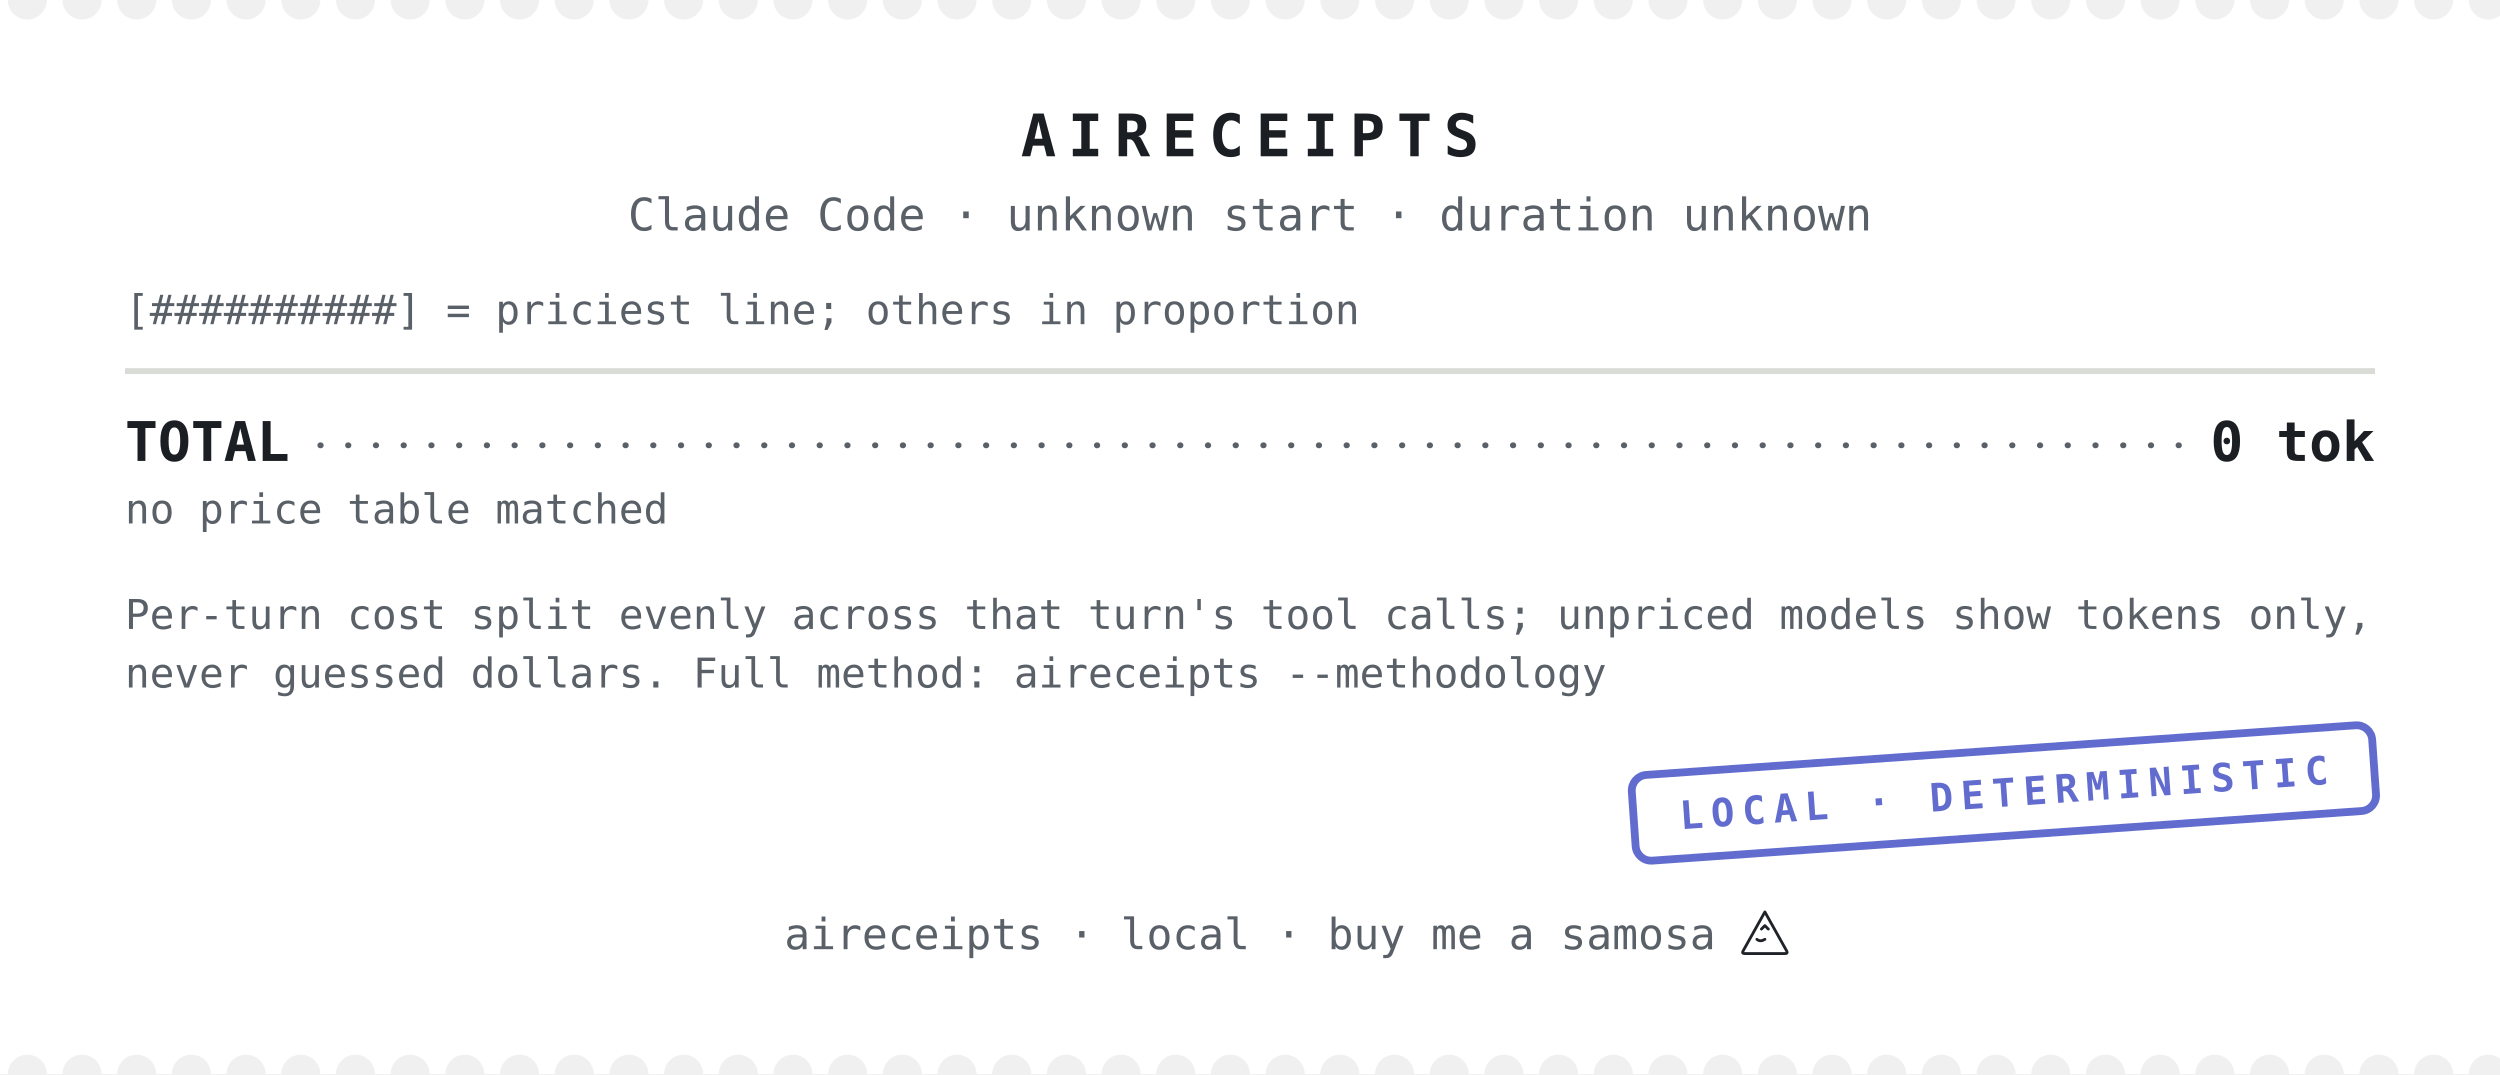
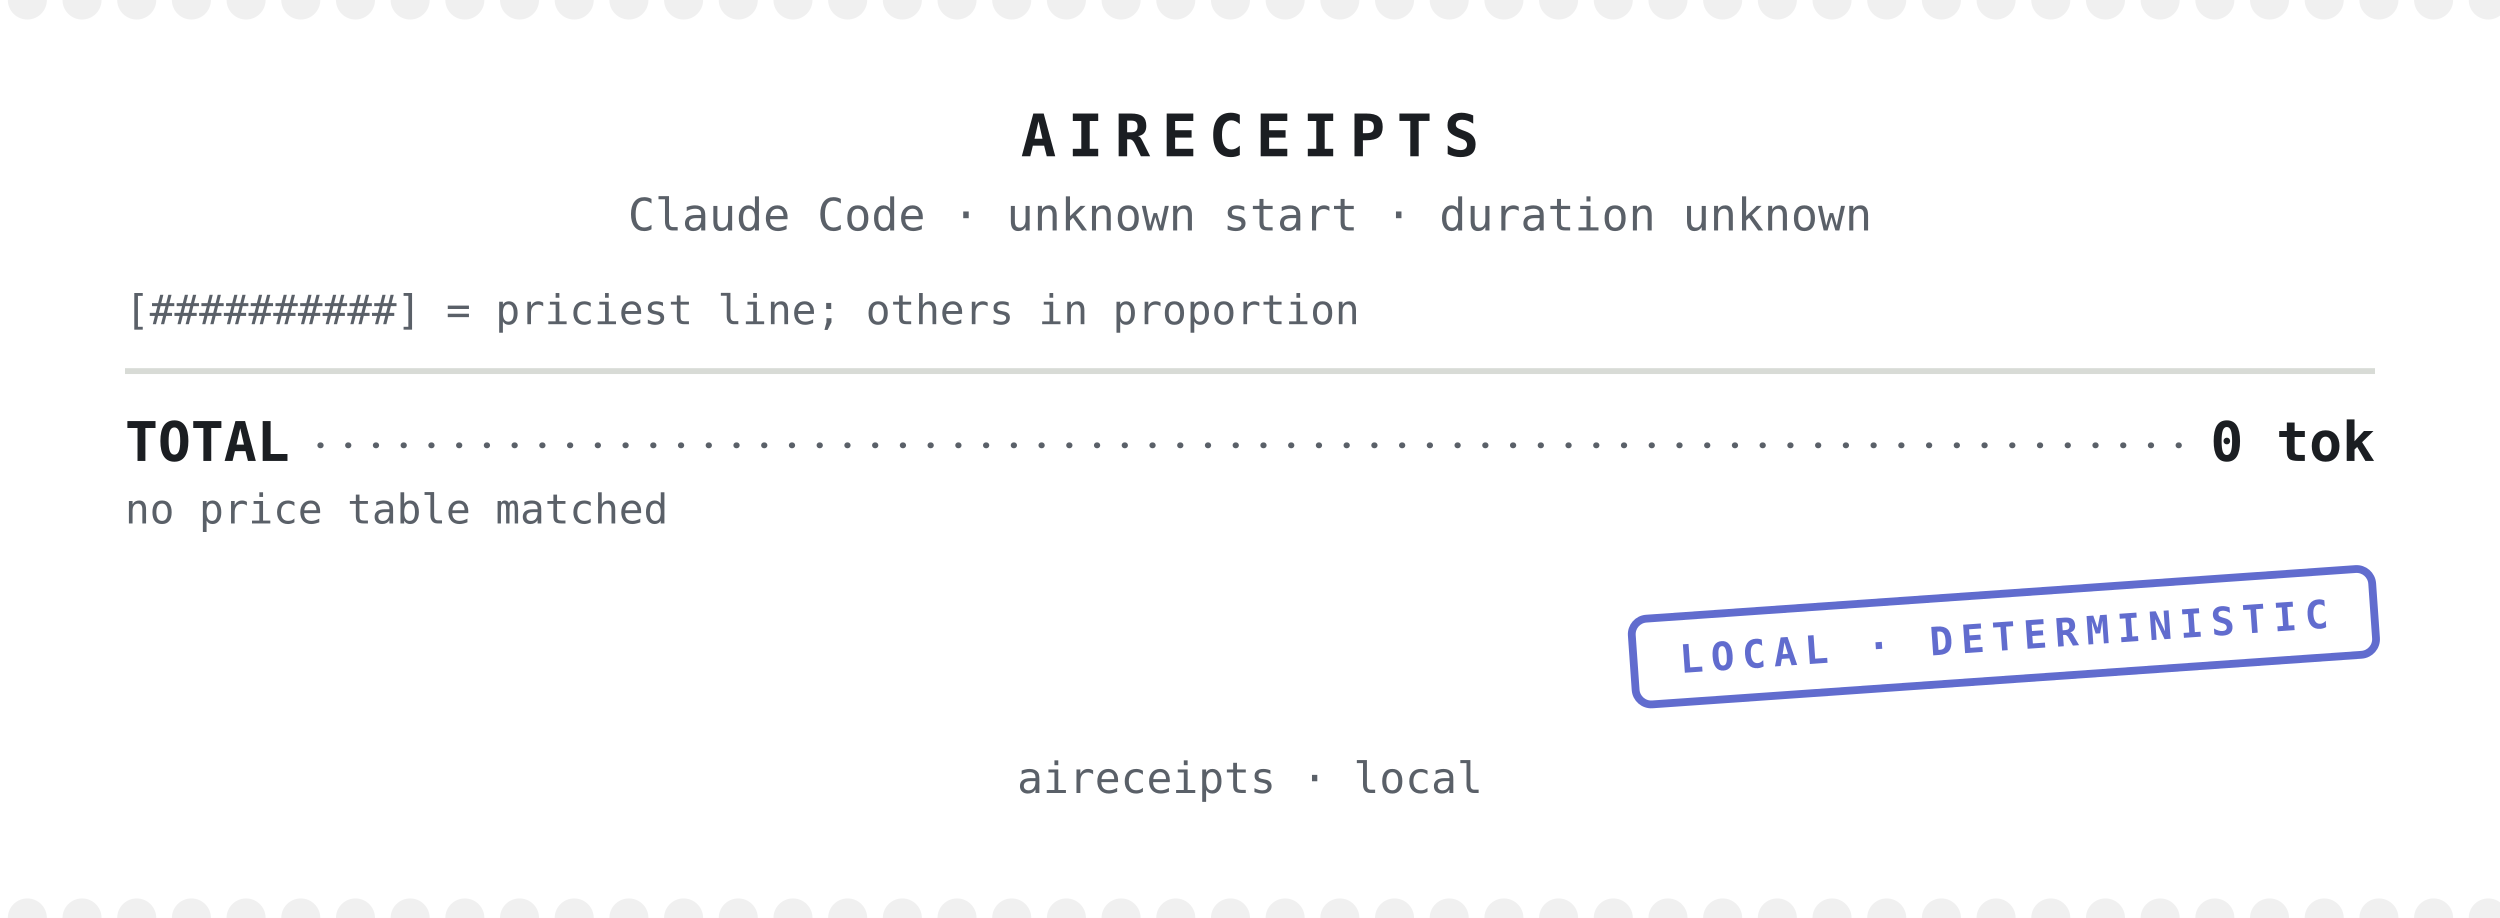
- <svg xmlns="http://www.w3.org/2000/svg" width="640" height="275" viewBox="0 0 640 275" font-family="&quot;SF Mono&quot;,&quot;Cascadia Code&quot;,&quot;JetBrains Mono&quot;,Menlo,Consolas,monospace" role="img" aria-label="aireceipts cost receipt">
+ <svg xmlns="http://www.w3.org/2000/svg" width="640" height="235" viewBox="0 0 640 235" font-family="&quot;SF Mono&quot;,&quot;Cascadia Code&quot;,&quot;JetBrains Mono&quot;,Menlo,Consolas,monospace" role="img" aria-label="aireceipts cost receipt">
  <g transform="translate(0 0)">
    <defs>
-       <mask id="perf-0" maskUnits="userSpaceOnUse" x="-5" y="-5" width="650" height="285">
-         <rect x="0" y="0" width="640" height="275" fill="#FFFFFF" />
+       <mask id="perf-0" maskUnits="userSpaceOnUse" x="-5" y="-5" width="650" height="245">
+         <rect x="0" y="0" width="640" height="235" fill="#FFFFFF" />
        <g class="perf-top">
          <circle cx="7" cy="0" r="5" fill="#000000" />
          <circle cx="21" cy="0" r="5" fill="#000000" />
          <circle cx="35" cy="0" r="5" fill="#000000" />
          <circle cx="49" cy="0" r="5" fill="#000000" />
          <circle cx="63" cy="0" r="5" fill="#000000" />
          <circle cx="77" cy="0" r="5" fill="#000000" />
          <circle cx="91" cy="0" r="5" fill="#000000" />
          <circle cx="105" cy="0" r="5" fill="#000000" />
          <circle cx="119" cy="0" r="5" fill="#000000" />
          <circle cx="133" cy="0" r="5" fill="#000000" />
          <circle cx="147" cy="0" r="5" fill="#000000" />
          <circle cx="161" cy="0" r="5" fill="#000000" />
          <circle cx="175" cy="0" r="5" fill="#000000" />
          <circle cx="189" cy="0" r="5" fill="#000000" />
          <circle cx="203" cy="0" r="5" fill="#000000" />
          <circle cx="217" cy="0" r="5" fill="#000000" />
          <circle cx="231" cy="0" r="5" fill="#000000" />
          <circle cx="245" cy="0" r="5" fill="#000000" />
          <circle cx="259" cy="0" r="5" fill="#000000" />
          <circle cx="273" cy="0" r="5" fill="#000000" />
          <circle cx="287" cy="0" r="5" fill="#000000" />
          <circle cx="301" cy="0" r="5" fill="#000000" />
          <circle cx="315" cy="0" r="5" fill="#000000" />
          <circle cx="329" cy="0" r="5" fill="#000000" />
          <circle cx="343" cy="0" r="5" fill="#000000" />
          <circle cx="357" cy="0" r="5" fill="#000000" />
          <circle cx="371" cy="0" r="5" fill="#000000" />
          <circle cx="385" cy="0" r="5" fill="#000000" />
          <circle cx="399" cy="0" r="5" fill="#000000" />
          <circle cx="413" cy="0" r="5" fill="#000000" />
          <circle cx="427" cy="0" r="5" fill="#000000" />
          <circle cx="441" cy="0" r="5" fill="#000000" />
          <circle cx="455" cy="0" r="5" fill="#000000" />
          <circle cx="469" cy="0" r="5" fill="#000000" />
          <circle cx="483" cy="0" r="5" fill="#000000" />
          <circle cx="497" cy="0" r="5" fill="#000000" />
          <circle cx="511" cy="0" r="5" fill="#000000" />
          <circle cx="525" cy="0" r="5" fill="#000000" />
          <circle cx="539" cy="0" r="5" fill="#000000" />
          <circle cx="553" cy="0" r="5" fill="#000000" />
          <circle cx="567" cy="0" r="5" fill="#000000" />
          <circle cx="581" cy="0" r="5" fill="#000000" />
          <circle cx="595" cy="0" r="5" fill="#000000" />
          <circle cx="609" cy="0" r="5" fill="#000000" />
          <circle cx="623" cy="0" r="5" fill="#000000" />
          <circle cx="637" cy="0" r="5" fill="#000000" />
        </g>
        <g class="perf-bottom">
-           <circle cx="7" cy="275" r="5" fill="#000000" />
-           <circle cx="21" cy="275" r="5" fill="#000000" />
-           <circle cx="35" cy="275" r="5" fill="#000000" />
-           <circle cx="49" cy="275" r="5" fill="#000000" />
-           <circle cx="63" cy="275" r="5" fill="#000000" />
-           <circle cx="77" cy="275" r="5" fill="#000000" />
-           <circle cx="91" cy="275" r="5" fill="#000000" />
-           <circle cx="105" cy="275" r="5" fill="#000000" />
-           <circle cx="119" cy="275" r="5" fill="#000000" />
-           <circle cx="133" cy="275" r="5" fill="#000000" />
-           <circle cx="147" cy="275" r="5" fill="#000000" />
-           <circle cx="161" cy="275" r="5" fill="#000000" />
-           <circle cx="175" cy="275" r="5" fill="#000000" />
-           <circle cx="189" cy="275" r="5" fill="#000000" />
-           <circle cx="203" cy="275" r="5" fill="#000000" />
-           <circle cx="217" cy="275" r="5" fill="#000000" />
-           <circle cx="231" cy="275" r="5" fill="#000000" />
-           <circle cx="245" cy="275" r="5" fill="#000000" />
-           <circle cx="259" cy="275" r="5" fill="#000000" />
-           <circle cx="273" cy="275" r="5" fill="#000000" />
-           <circle cx="287" cy="275" r="5" fill="#000000" />
-           <circle cx="301" cy="275" r="5" fill="#000000" />
-           <circle cx="315" cy="275" r="5" fill="#000000" />
-           <circle cx="329" cy="275" r="5" fill="#000000" />
-           <circle cx="343" cy="275" r="5" fill="#000000" />
-           <circle cx="357" cy="275" r="5" fill="#000000" />
-           <circle cx="371" cy="275" r="5" fill="#000000" />
-           <circle cx="385" cy="275" r="5" fill="#000000" />
-           <circle cx="399" cy="275" r="5" fill="#000000" />
-           <circle cx="413" cy="275" r="5" fill="#000000" />
-           <circle cx="427" cy="275" r="5" fill="#000000" />
-           <circle cx="441" cy="275" r="5" fill="#000000" />
-           <circle cx="455" cy="275" r="5" fill="#000000" />
-           <circle cx="469" cy="275" r="5" fill="#000000" />
-           <circle cx="483" cy="275" r="5" fill="#000000" />
-           <circle cx="497" cy="275" r="5" fill="#000000" />
-           <circle cx="511" cy="275" r="5" fill="#000000" />
-           <circle cx="525" cy="275" r="5" fill="#000000" />
-           <circle cx="539" cy="275" r="5" fill="#000000" />
-           <circle cx="553" cy="275" r="5" fill="#000000" />
-           <circle cx="567" cy="275" r="5" fill="#000000" />
-           <circle cx="581" cy="275" r="5" fill="#000000" />
-           <circle cx="595" cy="275" r="5" fill="#000000" />
-           <circle cx="609" cy="275" r="5" fill="#000000" />
-           <circle cx="623" cy="275" r="5" fill="#000000" />
-           <circle cx="637" cy="275" r="5" fill="#000000" />
+           <circle cx="7" cy="235" r="5" fill="#000000" />
+           <circle cx="21" cy="235" r="5" fill="#000000" />
+           <circle cx="35" cy="235" r="5" fill="#000000" />
+           <circle cx="49" cy="235" r="5" fill="#000000" />
+           <circle cx="63" cy="235" r="5" fill="#000000" />
+           <circle cx="77" cy="235" r="5" fill="#000000" />
+           <circle cx="91" cy="235" r="5" fill="#000000" />
+           <circle cx="105" cy="235" r="5" fill="#000000" />
+           <circle cx="119" cy="235" r="5" fill="#000000" />
+           <circle cx="133" cy="235" r="5" fill="#000000" />
+           <circle cx="147" cy="235" r="5" fill="#000000" />
+           <circle cx="161" cy="235" r="5" fill="#000000" />
+           <circle cx="175" cy="235" r="5" fill="#000000" />
+           <circle cx="189" cy="235" r="5" fill="#000000" />
+           <circle cx="203" cy="235" r="5" fill="#000000" />
+           <circle cx="217" cy="235" r="5" fill="#000000" />
+           <circle cx="231" cy="235" r="5" fill="#000000" />
+           <circle cx="245" cy="235" r="5" fill="#000000" />
+           <circle cx="259" cy="235" r="5" fill="#000000" />
+           <circle cx="273" cy="235" r="5" fill="#000000" />
+           <circle cx="287" cy="235" r="5" fill="#000000" />
+           <circle cx="301" cy="235" r="5" fill="#000000" />
+           <circle cx="315" cy="235" r="5" fill="#000000" />
+           <circle cx="329" cy="235" r="5" fill="#000000" />
+           <circle cx="343" cy="235" r="5" fill="#000000" />
+           <circle cx="357" cy="235" r="5" fill="#000000" />
+           <circle cx="371" cy="235" r="5" fill="#000000" />
+           <circle cx="385" cy="235" r="5" fill="#000000" />
+           <circle cx="399" cy="235" r="5" fill="#000000" />
+           <circle cx="413" cy="235" r="5" fill="#000000" />
+           <circle cx="427" cy="235" r="5" fill="#000000" />
+           <circle cx="441" cy="235" r="5" fill="#000000" />
+           <circle cx="455" cy="235" r="5" fill="#000000" />
+           <circle cx="469" cy="235" r="5" fill="#000000" />
+           <circle cx="483" cy="235" r="5" fill="#000000" />
+           <circle cx="497" cy="235" r="5" fill="#000000" />
+           <circle cx="511" cy="235" r="5" fill="#000000" />
+           <circle cx="525" cy="235" r="5" fill="#000000" />
+           <circle cx="539" cy="235" r="5" fill="#000000" />
+           <circle cx="553" cy="235" r="5" fill="#000000" />
+           <circle cx="567" cy="235" r="5" fill="#000000" />
+           <circle cx="581" cy="235" r="5" fill="#000000" />
+           <circle cx="595" cy="235" r="5" fill="#000000" />
+           <circle cx="609" cy="235" r="5" fill="#000000" />
+           <circle cx="623" cy="235" r="5" fill="#000000" />
+           <circle cx="637" cy="235" r="5" fill="#000000" />
        </g>
      </mask>
    </defs>
-     <rect x="0" y="0" width="640" height="275" fill="#FFFFFF" mask="url(#perf-0)" />
+     <rect x="0" y="0" width="640" height="235" fill="#FFFFFF" mask="url(#perf-0)" />
    <text x="320" y="40" font-size="15" fill="#1B1E22" text-anchor="middle" font-weight="700" letter-spacing="3">AIRECEIPTS</text>
    <text x="320" y="59" font-size="11.5" fill="#5A6068" text-anchor="middle">Claude Code · unknown start · duration unknown</text>
    <text x="32" y="83" font-size="10.5" fill="#5A6068" text-anchor="start">[##########] = priciest line; others in proportion</text>
    <line x1="32" y1="95" x2="608" y2="95" stroke="#D8DBD6" stroke-width="1.5" />
    <text x="32" y="118" font-size="14" fill="#1B1E22" text-anchor="start" font-weight="700">TOTAL</text>
    <text x="608" y="118" font-size="14" fill="#1B1E22" text-anchor="end" font-weight="700">0 tok</text>
    <line x1="82" y1="114" x2="558" y2="114" stroke="#5A6068" stroke-width="1.5" stroke-linecap="round" stroke-dasharray="0.1 7" />
    <text x="32" y="134" font-size="10.5" fill="#5A6068" text-anchor="start">no price table matched</text>
-     <text x="32" y="161" font-size="10.5" fill="#5A6068" text-anchor="start">Per-turn cost split evenly across that turn's tool calls; unpriced models show tokens only,</text>
-     <text x="32" y="176" font-size="10.5" fill="#5A6068" text-anchor="start">never guessed dollars. Full method: aireceipts --methodology</text>
-     <g class="stamp" opacity="0.8" transform="rotate(-4 513 203)">
-       <rect x="418" y="192" width="190" height="22" rx="4" fill="none" stroke="#3947C2" stroke-width="2" />
-       <text x="513" y="206.5" font-size="10" fill="#3947C2" text-anchor="middle" font-weight="700" letter-spacing="2">LOCAL · DETERMINISTIC</text>
+     <g class="stamp" opacity="0.8" transform="rotate(-4 513 163)">
+       <rect x="418" y="152" width="190" height="22" rx="4" fill="none" stroke="#3947C2" stroke-width="2" />
+       <text x="513" y="166.5" font-size="10" fill="#3947C2" text-anchor="middle" font-weight="700" letter-spacing="2">LOCAL · DETERMINISTIC</text>
    </g>
-     <text x="320" y="243" font-size="11" fill="#5A6068" text-anchor="middle">aireceipts · local · buy me a samosa</text>
-     <g transform="translate(444.8 232) scale(0.292)" fill="none" stroke="#1f2328" stroke-width="2.5" stroke-linejoin="round" stroke-linecap="round">
-       <path d="M24 5 L43 39 Q44.5 41.5 41.5 41.5 H6.5 Q3.5 41.5 5 39 Z" />
-       <path d="M17 29 q3 2.5 7 0" />
-       <path d="M21 20 l3 -3 3 3" />
-     </g>
+     <text x="320" y="203" font-size="11" fill="#5A6068" text-anchor="middle">aireceipts · local</text>
  </g>
</svg>
